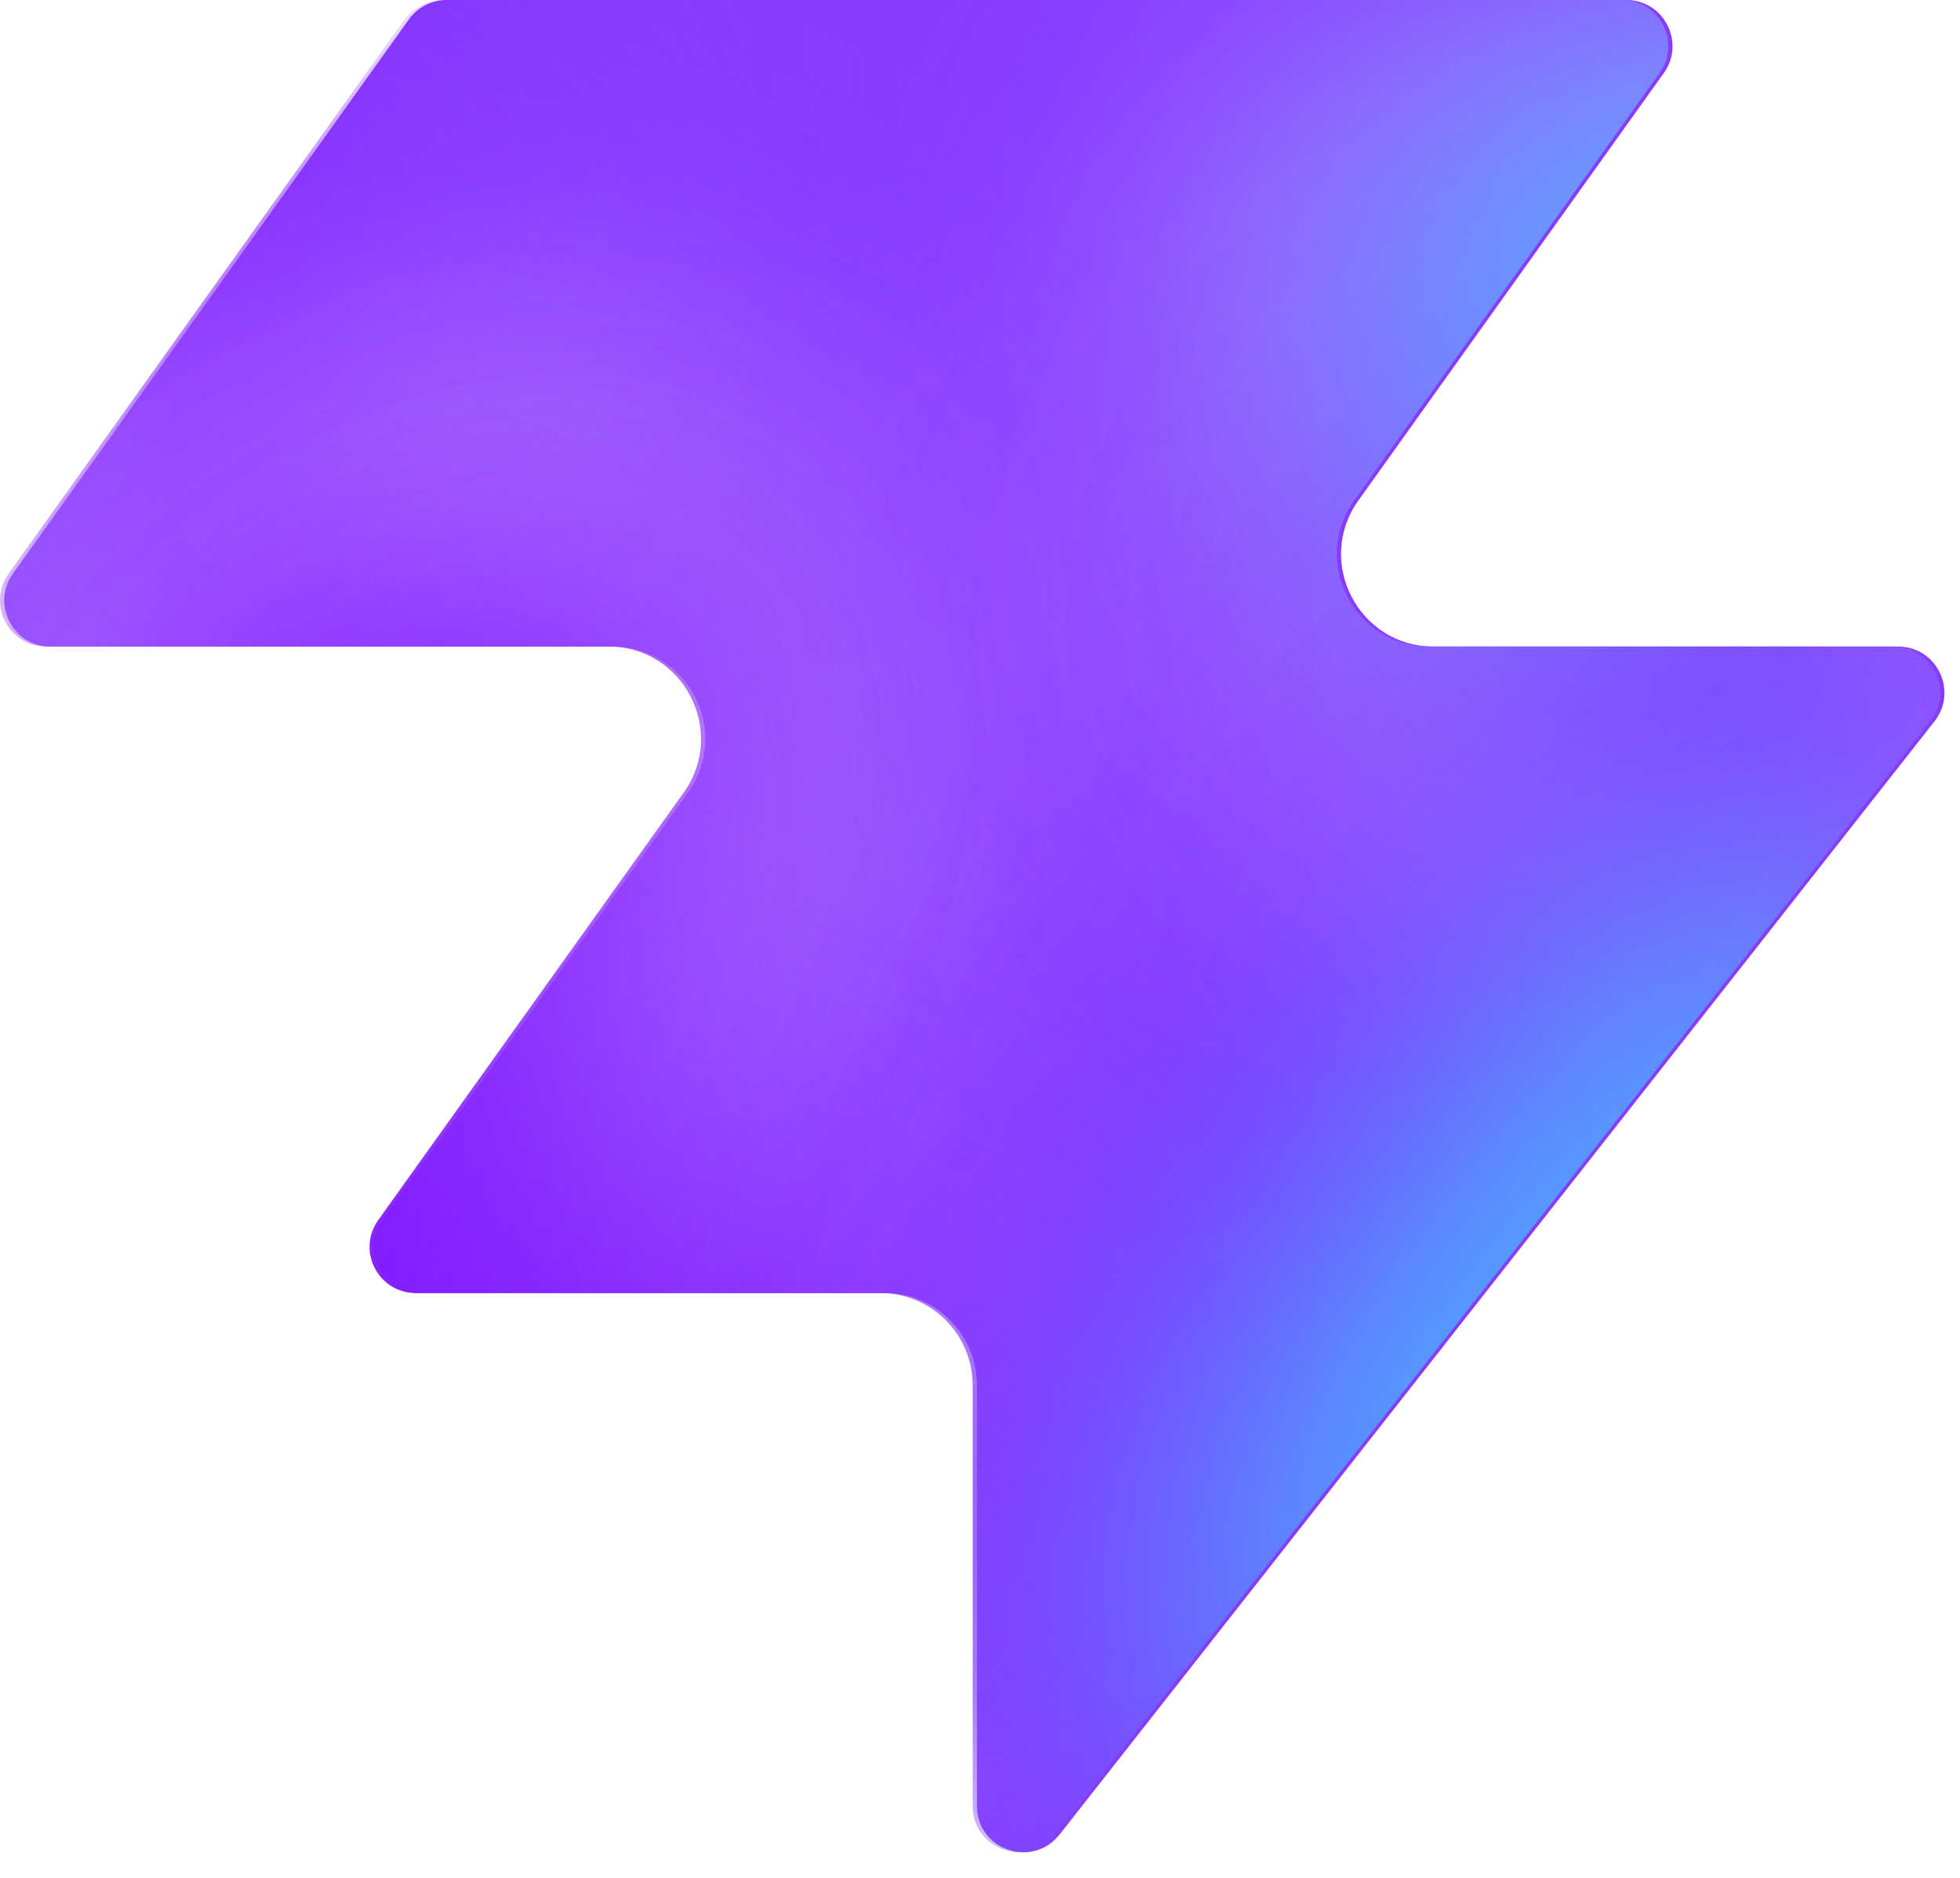
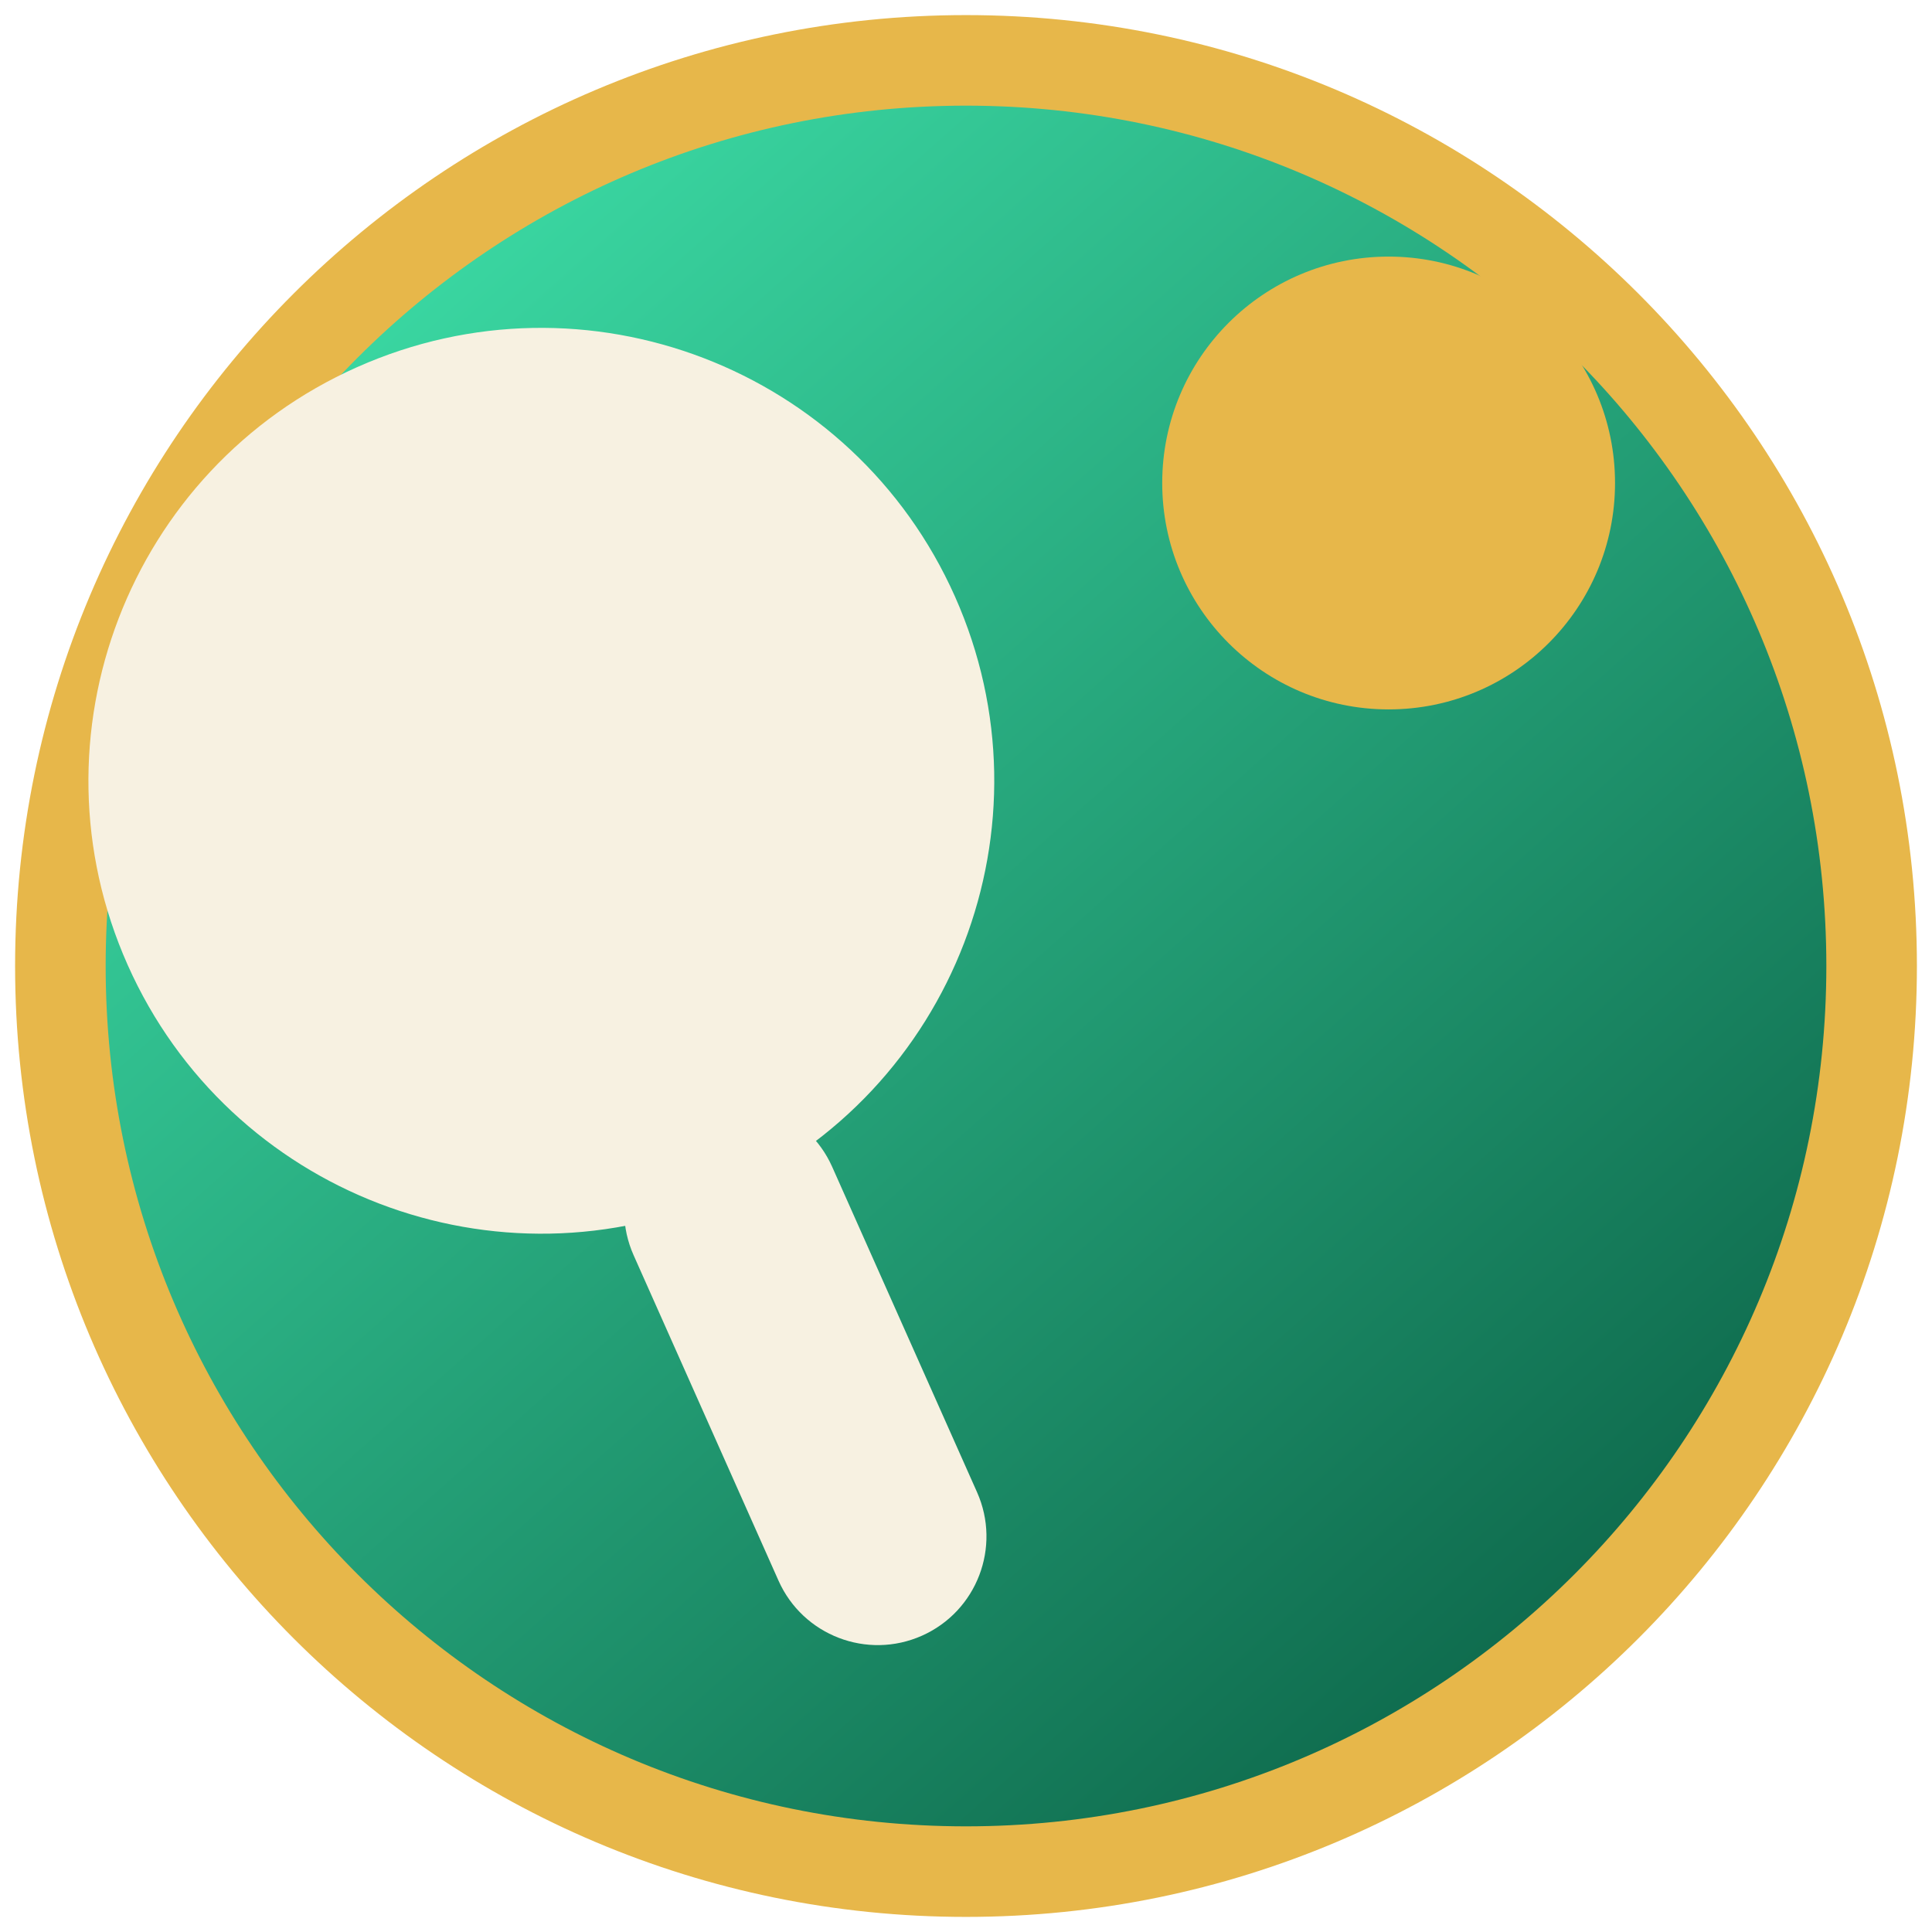
- <svg xmlns="http://www.w3.org/2000/svg" width="48" height="46" fill="none" viewBox="0 0 48 46">
-   <path fill="#863bff" d="M25.946 44.938c-.664.845-2.021.375-2.021-.698V33.937a2.26 2.26 0 0 0-2.262-2.262H10.287c-.92 0-1.456-1.04-.92-1.788l7.48-10.471c1.07-1.497 0-3.578-1.842-3.578H1.237c-.92 0-1.456-1.04-.92-1.788L10.013.474c.214-.297.556-.474.92-.474h28.894c.92 0 1.456 1.04.92 1.788l-7.48 10.471c-1.07 1.498 0 3.579 1.842 3.579h11.377c.943 0 1.473 1.088.89 1.83L25.947 44.94z" style="fill:#863bff;fill:color(display-p3 .525 .23 1);fill-opacity:1" />
-   <mask id="a" width="48" height="46" x="0" y="0" maskUnits="userSpaceOnUse" style="mask-type:alpha">
-     <path fill="#000" d="M25.842 44.938c-.664.844-2.021.375-2.021-.698V33.937a2.26 2.26 0 0 0-2.262-2.262H10.183c-.92 0-1.456-1.04-.92-1.788l7.48-10.471c1.07-1.498 0-3.579-1.842-3.579H1.133c-.92 0-1.456-1.04-.92-1.787L9.91.473c.214-.297.556-.474.92-.474h28.894c.92 0 1.456 1.04.92 1.788l-7.48 10.471c-1.07 1.498 0 3.578 1.842 3.578h11.377c.943 0 1.473 1.088.89 1.832L25.843 44.94z" style="fill:#000;fill-opacity:1" />
-   </mask>
-   <g mask="url(#a)">
-     <g filter="url(#b)">
-       <ellipse cx="5.508" cy="14.704" fill="#ede6ff" rx="5.508" ry="14.704" style="fill:#ede6ff;fill:color(display-p3 .927 .903 1);fill-opacity:1" transform="matrix(.00324 1 1 -.00324 -4.47 31.516)" />
-     </g>
-     <g filter="url(#c)">
-       <ellipse cx="10.399" cy="29.851" fill="#ede6ff" rx="10.399" ry="29.851" style="fill:#ede6ff;fill:color(display-p3 .927 .903 1);fill-opacity:1" transform="matrix(.00324 1 1 -.00324 -39.328 7.883)" />
-     </g>
-     <g filter="url(#d)">
-       <ellipse cx="5.508" cy="30.487" fill="#7e14ff" rx="5.508" ry="30.487" style="fill:#7e14ff;fill:color(display-p3 .492 .077 1);fill-opacity:1" transform="rotate(89.814 -25.913 -14.639)scale(1 -1)" />
-     </g>
-     <g filter="url(#e)">
-       <ellipse cx="5.508" cy="30.599" fill="#7e14ff" rx="5.508" ry="30.599" style="fill:#7e14ff;fill:color(display-p3 .492 .077 1);fill-opacity:1" transform="rotate(89.814 -32.644 -3.334)scale(1 -1)" />
-     </g>
-     <g filter="url(#f)">
-       <ellipse cx="5.508" cy="30.599" fill="#7e14ff" rx="5.508" ry="30.599" style="fill:#7e14ff;fill:color(display-p3 .492 .077 1);fill-opacity:1" transform="matrix(.00324 1 1 -.00324 -34.34 30.47)" />
-     </g>
-     <g filter="url(#g)">
-       <ellipse cx="14.072" cy="22.078" fill="#ede6ff" rx="14.072" ry="22.078" style="fill:#ede6ff;fill:color(display-p3 .927 .903 1);fill-opacity:1" transform="rotate(93.35 24.506 48.493)scale(-1 1)" />
-     </g>
-     <g filter="url(#h)">
-       <ellipse cx="3.47" cy="21.501" fill="#7e14ff" rx="3.47" ry="21.501" style="fill:#7e14ff;fill:color(display-p3 .492 .077 1);fill-opacity:1" transform="rotate(89.009 28.708 47.59)scale(-1 1)" />
-     </g>
-     <g filter="url(#i)">
-       <ellipse cx="3.47" cy="21.501" fill="#7e14ff" rx="3.47" ry="21.501" style="fill:#7e14ff;fill:color(display-p3 .492 .077 1);fill-opacity:1" transform="rotate(89.009 28.708 47.59)scale(-1 1)" />
-     </g>
-     <g filter="url(#j)">
-       <ellipse cx=".387" cy="8.972" fill="#7e14ff" rx="4.407" ry="29.108" style="fill:#7e14ff;fill:color(display-p3 .492 .077 1);fill-opacity:1" transform="rotate(39.51 .387 8.972)" />
-     </g>
-     <g filter="url(#k)">
-       <ellipse cx="47.523" cy="-6.092" fill="#7e14ff" rx="4.407" ry="29.108" style="fill:#7e14ff;fill:color(display-p3 .492 .077 1);fill-opacity:1" transform="rotate(37.892 47.523 -6.092)" />
-     </g>
-     <g filter="url(#l)">
-       <ellipse cx="41.412" cy="6.333" fill="#47bfff" rx="5.971" ry="9.665" style="fill:#47bfff;fill:color(display-p3 .28 .748 1);fill-opacity:1" transform="rotate(37.892 41.412 6.333)" />
-     </g>
-     <g filter="url(#m)">
-       <ellipse cx="-1.879" cy="38.332" fill="#7e14ff" rx="4.407" ry="29.108" style="fill:#7e14ff;fill:color(display-p3 .492 .077 1);fill-opacity:1" transform="rotate(37.892 -1.88 38.332)" />
-     </g>
-     <g filter="url(#n)">
-       <ellipse cx="-1.879" cy="38.332" fill="#7e14ff" rx="4.407" ry="29.108" style="fill:#7e14ff;fill:color(display-p3 .492 .077 1);fill-opacity:1" transform="rotate(37.892 -1.88 38.332)" />
-     </g>
-     <g filter="url(#o)">
-       <ellipse cx="35.651" cy="29.907" fill="#7e14ff" rx="4.407" ry="29.108" style="fill:#7e14ff;fill:color(display-p3 .492 .077 1);fill-opacity:1" transform="rotate(37.892 35.651 29.907)" />
-     </g>
-     <g filter="url(#p)">
-       <ellipse cx="38.418" cy="32.4" fill="#47bfff" rx="5.971" ry="15.297" style="fill:#47bfff;fill:color(display-p3 .28 .748 1);fill-opacity:1" transform="rotate(37.892 38.418 32.4)" />
-     </g>
+ <svg xmlns="http://www.w3.org/2000/svg" viewBox="0 0 64 64">
+   <defs>
+     <linearGradient id="g" x1="10%" y1="5%" x2="90%" y2="95%">
+       <stop offset="0" stop-color="#3fe3ab" />
+       <stop offset="1" stop-color="#0a5f44" />
+     </linearGradient>
+   </defs>
+   <circle cx="32" cy="32" r="30" fill="url(#g)" stroke="#e7b74a" stroke-width="3" />
+   <g transform="translate(22 35) rotate(-24)">
+     <rect x="-3.6" y="2" width="7.2" height="19" rx="3.6" fill="#f7f1e1" />
+     <circle cx="0" cy="-10" r="15" fill="#f7f1e1" />
  </g>
-   <defs>
-     <filter id="b" width="60.045" height="41.654" x="-19.77" y="16.149" color-interpolation-filters="sRGB" filterUnits="userSpaceOnUse">
-       <feFlood flood-opacity="0" result="BackgroundImageFix" />
-       <feBlend in="SourceGraphic" in2="BackgroundImageFix" result="shape" />
-       <feGaussianBlur result="effect1_foregroundBlur_2002_17158" stdDeviation="7.659" />
-     </filter>
-     <filter id="c" width="90.34" height="51.437" x="-54.613" y="-7.533" color-interpolation-filters="sRGB" filterUnits="userSpaceOnUse">
-       <feFlood flood-opacity="0" result="BackgroundImageFix" />
-       <feBlend in="SourceGraphic" in2="BackgroundImageFix" result="shape" />
-       <feGaussianBlur result="effect1_foregroundBlur_2002_17158" stdDeviation="7.659" />
-     </filter>
-     <filter id="d" width="79.355" height="29.4" x="-49.64" y="2.03" color-interpolation-filters="sRGB" filterUnits="userSpaceOnUse">
-       <feFlood flood-opacity="0" result="BackgroundImageFix" />
-       <feBlend in="SourceGraphic" in2="BackgroundImageFix" result="shape" />
-       <feGaussianBlur result="effect1_foregroundBlur_2002_17158" stdDeviation="4.596" />
-     </filter>
-     <filter id="e" width="79.579" height="29.4" x="-45.045" y="20.029" color-interpolation-filters="sRGB" filterUnits="userSpaceOnUse">
-       <feFlood flood-opacity="0" result="BackgroundImageFix" />
-       <feBlend in="SourceGraphic" in2="BackgroundImageFix" result="shape" />
-       <feGaussianBlur result="effect1_foregroundBlur_2002_17158" stdDeviation="4.596" />
-     </filter>
-     <filter id="f" width="79.579" height="29.4" x="-43.513" y="21.178" color-interpolation-filters="sRGB" filterUnits="userSpaceOnUse">
-       <feFlood flood-opacity="0" result="BackgroundImageFix" />
-       <feBlend in="SourceGraphic" in2="BackgroundImageFix" result="shape" />
-       <feGaussianBlur result="effect1_foregroundBlur_2002_17158" stdDeviation="4.596" />
-     </filter>
-     <filter id="g" width="74.749" height="58.852" x="15.756" y="-17.901" color-interpolation-filters="sRGB" filterUnits="userSpaceOnUse">
-       <feFlood flood-opacity="0" result="BackgroundImageFix" />
-       <feBlend in="SourceGraphic" in2="BackgroundImageFix" result="shape" />
-       <feGaussianBlur result="effect1_foregroundBlur_2002_17158" stdDeviation="7.659" />
-     </filter>
-     <filter id="h" width="61.377" height="25.362" x="23.548" y="2.284" color-interpolation-filters="sRGB" filterUnits="userSpaceOnUse">
-       <feFlood flood-opacity="0" result="BackgroundImageFix" />
-       <feBlend in="SourceGraphic" in2="BackgroundImageFix" result="shape" />
-       <feGaussianBlur result="effect1_foregroundBlur_2002_17158" stdDeviation="4.596" />
-     </filter>
-     <filter id="i" width="61.377" height="25.362" x="23.548" y="2.284" color-interpolation-filters="sRGB" filterUnits="userSpaceOnUse">
-       <feFlood flood-opacity="0" result="BackgroundImageFix" />
-       <feBlend in="SourceGraphic" in2="BackgroundImageFix" result="shape" />
-       <feGaussianBlur result="effect1_foregroundBlur_2002_17158" stdDeviation="4.596" />
-     </filter>
-     <filter id="j" width="56.045" height="63.649" x="-27.636" y="-22.853" color-interpolation-filters="sRGB" filterUnits="userSpaceOnUse">
-       <feFlood flood-opacity="0" result="BackgroundImageFix" />
-       <feBlend in="SourceGraphic" in2="BackgroundImageFix" result="shape" />
-       <feGaussianBlur result="effect1_foregroundBlur_2002_17158" stdDeviation="4.596" />
-     </filter>
-     <filter id="k" width="54.814" height="64.646" x="20.116" y="-38.415" color-interpolation-filters="sRGB" filterUnits="userSpaceOnUse">
-       <feFlood flood-opacity="0" result="BackgroundImageFix" />
-       <feBlend in="SourceGraphic" in2="BackgroundImageFix" result="shape" />
-       <feGaussianBlur result="effect1_foregroundBlur_2002_17158" stdDeviation="4.596" />
-     </filter>
-     <filter id="l" width="33.541" height="35.313" x="24.641" y="-11.323" color-interpolation-filters="sRGB" filterUnits="userSpaceOnUse">
-       <feFlood flood-opacity="0" result="BackgroundImageFix" />
-       <feBlend in="SourceGraphic" in2="BackgroundImageFix" result="shape" />
-       <feGaussianBlur result="effect1_foregroundBlur_2002_17158" stdDeviation="4.596" />
-     </filter>
-     <filter id="m" width="54.814" height="64.646" x="-29.286" y="6.009" color-interpolation-filters="sRGB" filterUnits="userSpaceOnUse">
-       <feFlood flood-opacity="0" result="BackgroundImageFix" />
-       <feBlend in="SourceGraphic" in2="BackgroundImageFix" result="shape" />
-       <feGaussianBlur result="effect1_foregroundBlur_2002_17158" stdDeviation="4.596" />
-     </filter>
-     <filter id="n" width="54.814" height="64.646" x="-29.286" y="6.009" color-interpolation-filters="sRGB" filterUnits="userSpaceOnUse">
-       <feFlood flood-opacity="0" result="BackgroundImageFix" />
-       <feBlend in="SourceGraphic" in2="BackgroundImageFix" result="shape" />
-       <feGaussianBlur result="effect1_foregroundBlur_2002_17158" stdDeviation="4.596" />
-     </filter>
-     <filter id="o" width="54.814" height="64.646" x="8.244" y="-2.416" color-interpolation-filters="sRGB" filterUnits="userSpaceOnUse">
-       <feFlood flood-opacity="0" result="BackgroundImageFix" />
-       <feBlend in="SourceGraphic" in2="BackgroundImageFix" result="shape" />
-       <feGaussianBlur result="effect1_foregroundBlur_2002_17158" stdDeviation="4.596" />
-     </filter>
-     <filter id="p" width="39.409" height="43.623" x="18.713" y="10.588" color-interpolation-filters="sRGB" filterUnits="userSpaceOnUse">
-       <feFlood flood-opacity="0" result="BackgroundImageFix" />
-       <feBlend in="SourceGraphic" in2="BackgroundImageFix" result="shape" />
-       <feGaussianBlur result="effect1_foregroundBlur_2002_17158" stdDeviation="4.596" />
-     </filter>
-   </defs>
+   <circle cx="46" cy="16" r="7.5" fill="#e7b74a" />
</svg>
